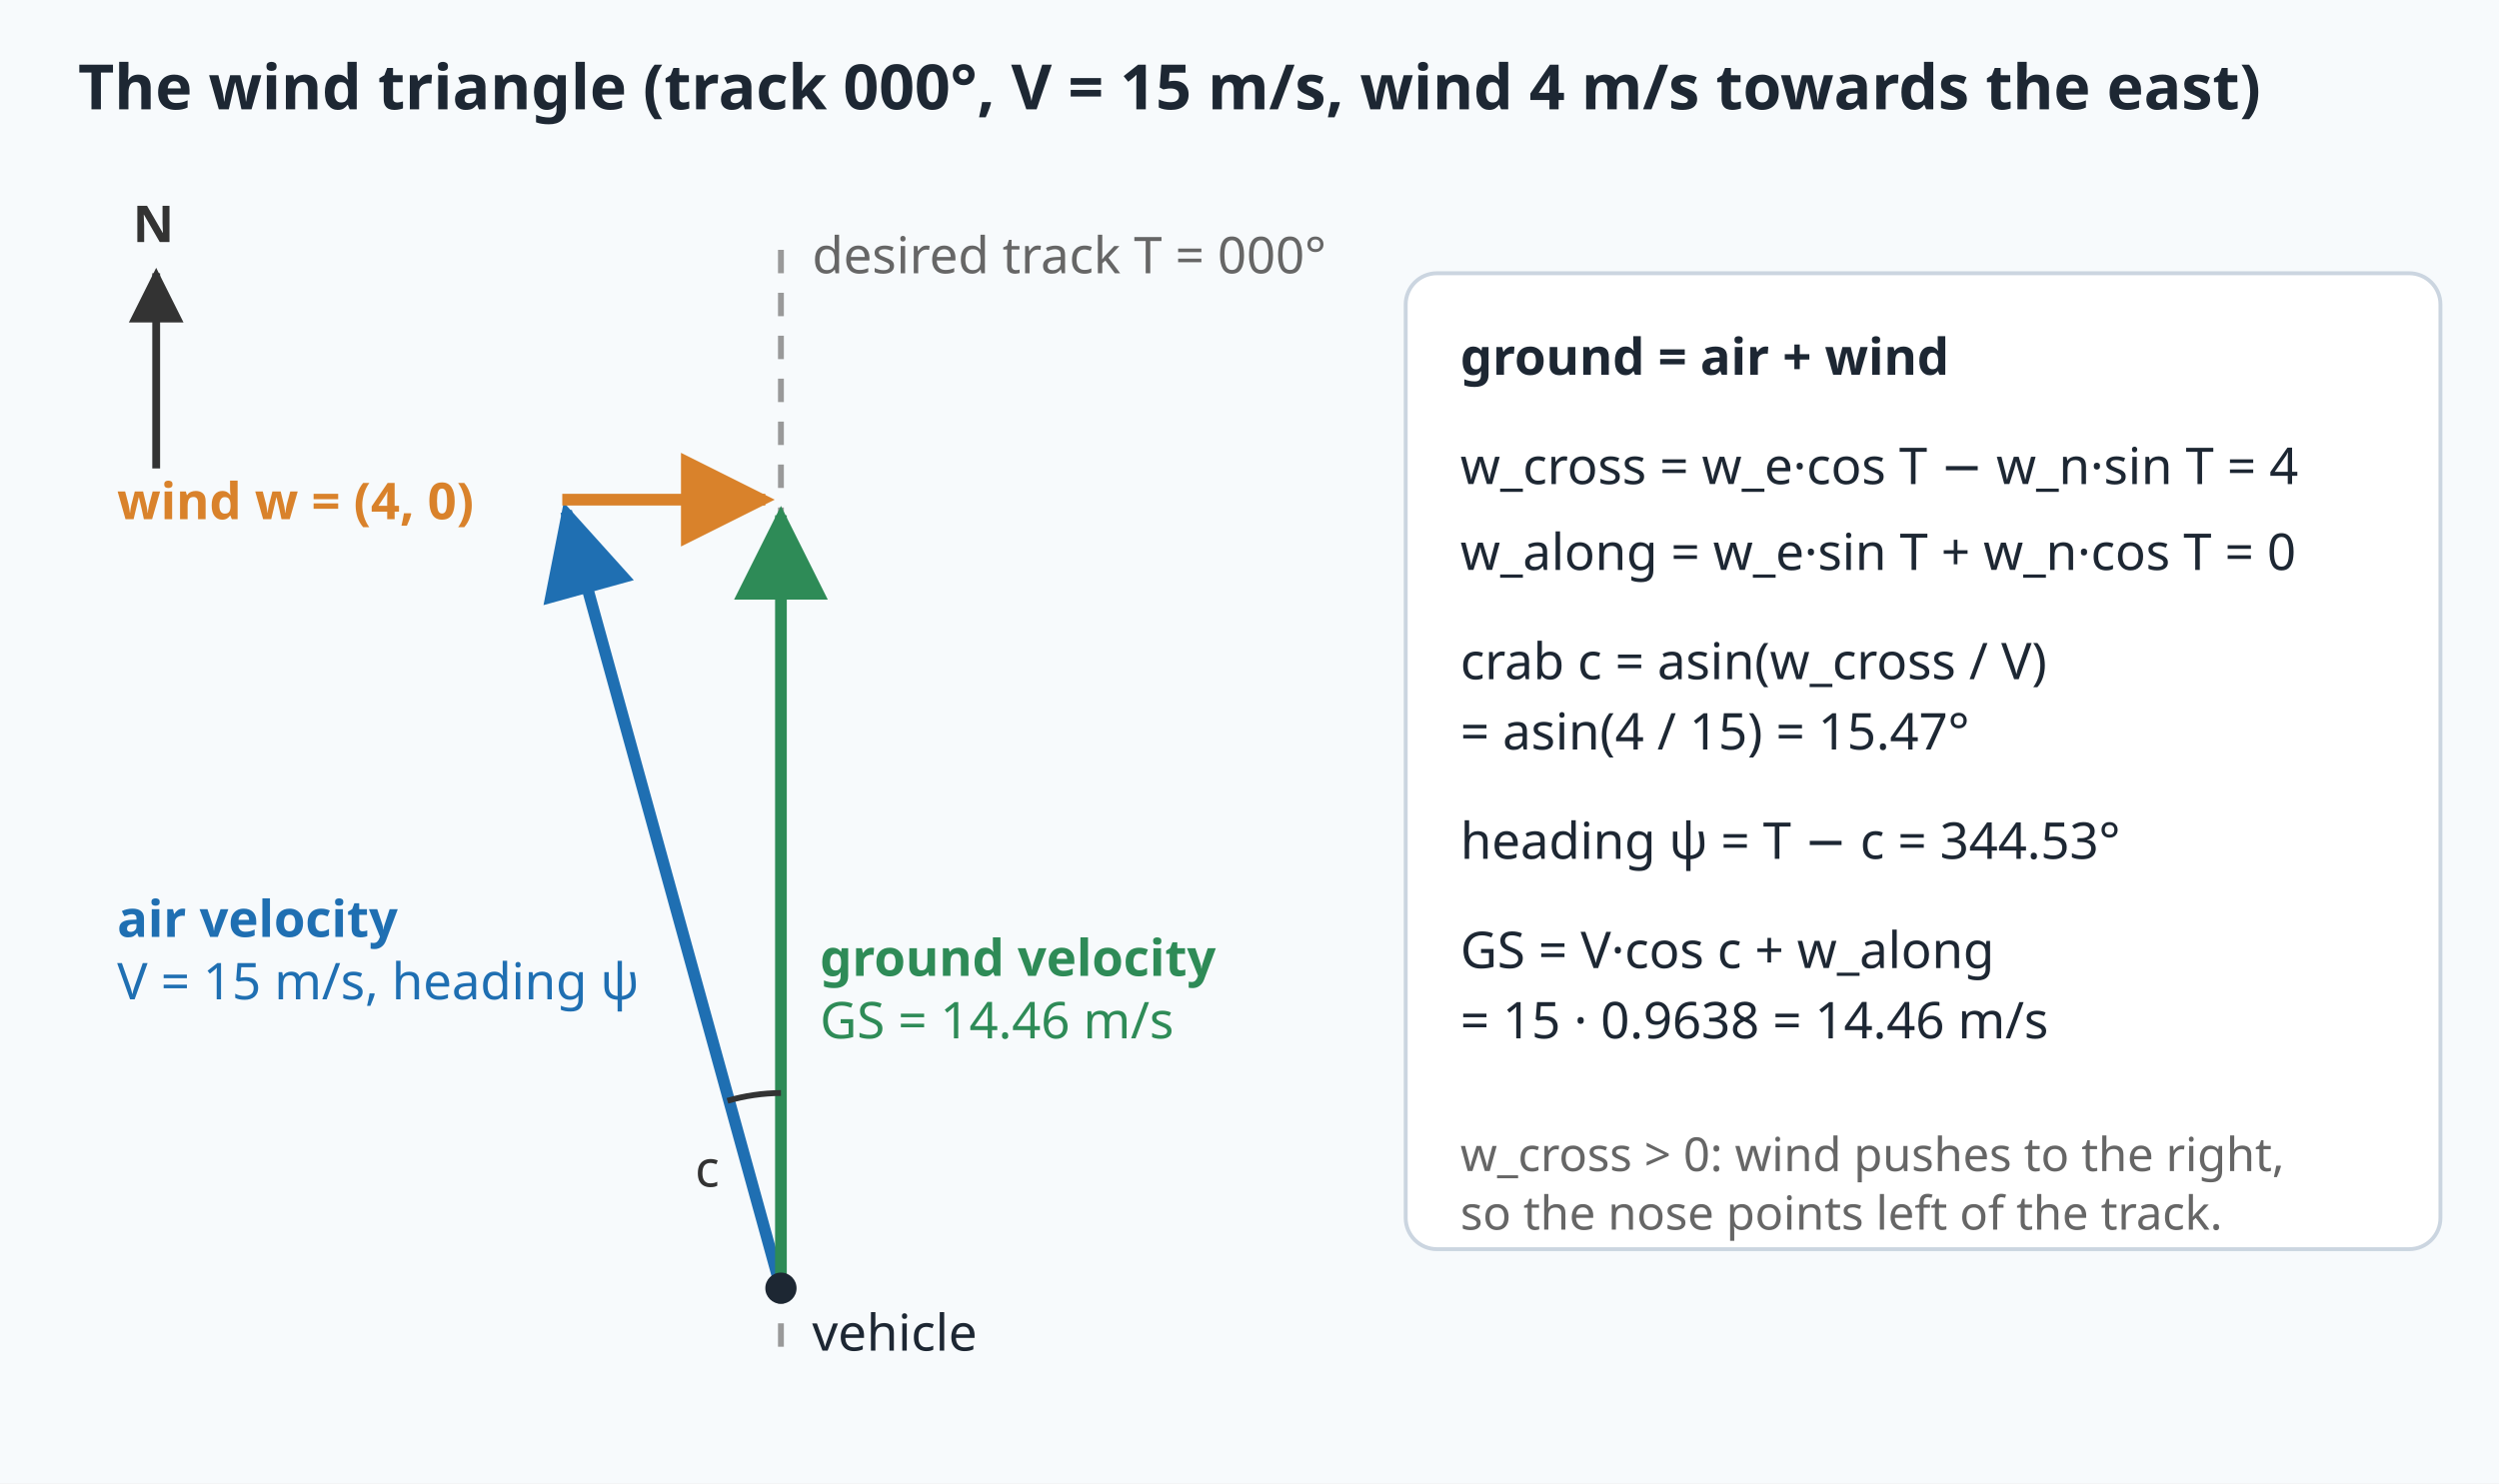
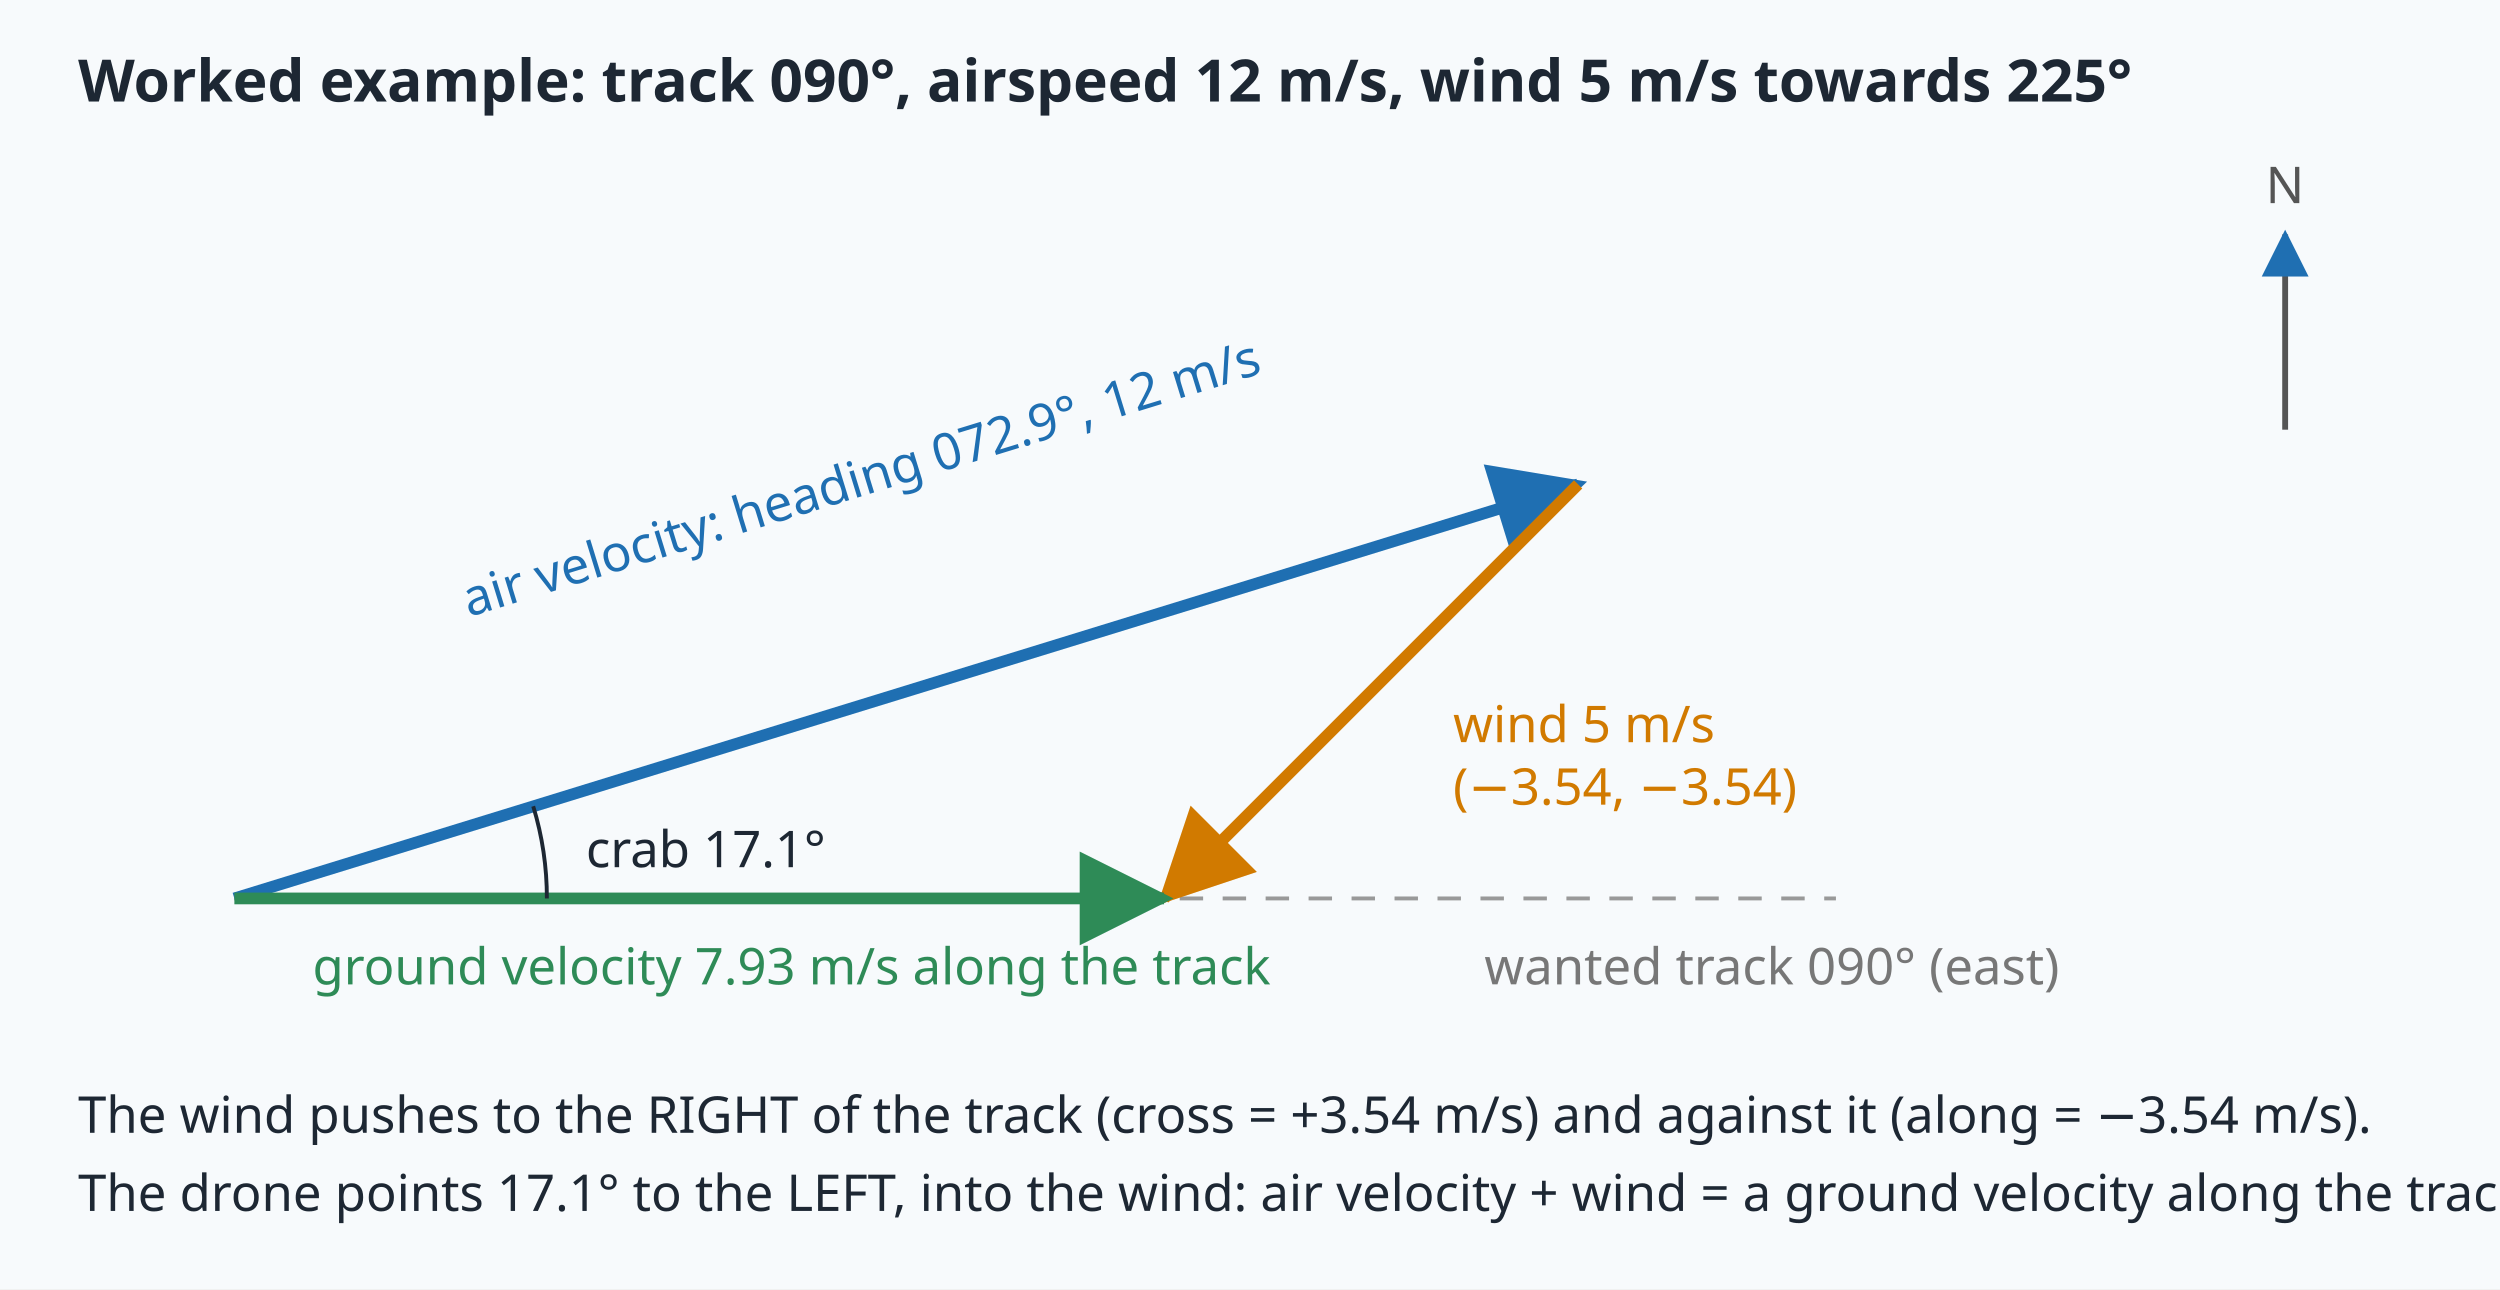
- <svg xmlns="http://www.w3.org/2000/svg" viewBox="0 0 640 380" font-family="sans-serif" font-size="13">
+ <svg xmlns="http://www.w3.org/2000/svg" viewBox="0 0 640 330" font-family="sans-serif" font-size="13">
  <defs>
-     <marker id="aB" viewBox="0 0 10 10" refX="9" refY="5" markerWidth="8" markerHeight="8" orient="auto">
+     <marker id="b" viewBox="0 0 10 10" refX="9" refY="5" markerWidth="8" markerHeight="8" orient="auto">
      <path d="M0 0 L10 5 L0 10 Z" fill="#1f6fb2" />
    </marker>
-     <marker id="aO" viewBox="0 0 10 10" refX="9" refY="5" markerWidth="8" markerHeight="8" orient="auto">
-       <path d="M0 0 L10 5 L0 10 Z" fill="#d9822b" />
+     <marker id="o" viewBox="0 0 10 10" refX="9" refY="5" markerWidth="8" markerHeight="8" orient="auto">
+       <path d="M0 0 L10 5 L0 10 Z" fill="#d17a00" />
    </marker>
-     <marker id="aG" viewBox="0 0 10 10" refX="9" refY="5" markerWidth="8" markerHeight="8" orient="auto">
+     <marker id="g" viewBox="0 0 10 10" refX="9" refY="5" markerWidth="8" markerHeight="8" orient="auto">
      <path d="M0 0 L10 5 L0 10 Z" fill="#2e8b57" />
    </marker>
-     <marker id="aK" viewBox="0 0 10 10" refX="9" refY="5" markerWidth="7" markerHeight="7" orient="auto">
-       <path d="M0 0 L10 5 L0 10 Z" fill="#333" />
-     </marker>
  </defs>
-   <rect width="640" height="380" fill="#f7fafc" />
-   <text x="20" y="28" font-size="16" font-weight="bold" fill="#1d2733">The wind triangle (track 000°, V = 15 m/s, wind 4 m/s towards the east)</text>
-   <line x1="40" y1="120" x2="40" y2="70" stroke="#333" stroke-width="2" marker-end="url(#aK)" />
-   <text x="34" y="62" font-weight="bold" fill="#333">N</text>
-   <line x1="200" y1="345" x2="200" y2="60" stroke="#999" stroke-width="1.5" stroke-dasharray="6 5" />
-   <text x="208" y="70" fill="#666">desired track T = 000°</text>
-   <line x1="200" y1="330" x2="145" y2="131" stroke="#1f6fb2" stroke-width="3" marker-end="url(#aB)" />
-   <text x="30" y="240" fill="#1f6fb2" font-weight="bold">air velocity</text>
-   <text x="30" y="256" fill="#1f6fb2">V = 15 m/s, heading ψ</text>
-   <line x1="144" y1="128" x2="196" y2="128" stroke="#d9822b" stroke-width="3" marker-end="url(#aO)" />
-   <text x="30" y="133" fill="#d9822b" font-weight="bold">wind w = (4, 0)</text>
-   <line x1="200" y1="330" x2="200" y2="132" stroke="#2e8b57" stroke-width="3" marker-end="url(#aG)" />
-   <text x="210" y="250" fill="#2e8b57" font-weight="bold">ground velocity</text>
-   <text x="210" y="266" fill="#2e8b57">GS = 14.46 m/s</text>
-   <path d="M200 280 A50 50 0 0 0 186.3 282" fill="none" stroke="#333" stroke-width="1.5" />
-   <text x="178" y="304" fill="#333">c</text>
-   <circle cx="200" cy="330" r="4" fill="#1d2733" />
-   <text x="208" y="346" fill="#1d2733">vehicle</text>
-   <rect x="360" y="70" width="265" height="250" rx="8" fill="#ffffff" stroke="#cbd5e0" />
-   <text x="374" y="96" font-weight="bold" fill="#1d2733">ground = air + wind</text>
-   <text x="374" y="124" fill="#1d2733">w_cross = w_e·cos T − w_n·sin T = 4</text>
-   <text x="374" y="146" fill="#1d2733">w_along = w_e·sin T + w_n·cos T = 0</text>
-   <text x="374" y="174" fill="#1d2733">crab c = asin(w_cross / V)</text>
-   <text x="374" y="192" fill="#1d2733">        = asin(4 / 15) = 15.47°</text>
-   <text x="374" y="220" fill="#1d2733">heading ψ = T − c = 344.53°</text>
-   <text x="374" y="248" fill="#1d2733">GS = V·cos c + w_along</text>
-   <text x="374" y="266" fill="#1d2733">     = 15 · 0.9638 = 14.46 m/s</text>
-   <text x="374" y="300" fill="#666" font-size="12">w_cross &gt; 0: wind pushes to the right,</text>
-   <text x="374" y="315" fill="#666" font-size="12">so the nose points left of the track.</text>
+   <rect width="640" height="330" fill="#f7fafc" />
+   <text x="20" y="26" font-size="15" font-weight="bold" fill="#1d2733">Worked example: track 090°, airspeed 12 m/s, wind 5 m/s towards 225°</text>
+   <line x1="585" y1="110" x2="585" y2="60" stroke="#555" stroke-width="1.5" marker-end="url(#b)" />
+   <text x="580" y="52" fill="#555">N</text>
+   <line x1="60" y1="230" x2="470" y2="230" stroke="#999" stroke-dasharray="6 5" />
+   <text x="380" y="252" fill="#777">wanted track 090° (east)</text>
+   <line x1="60" y1="230" x2="404" y2="124" stroke="#1f6fb2" stroke-width="3" marker-end="url(#b)" />
+   <text x="120" y="158" fill="#1f6fb2" transform="rotate(-17.1 120 158)">air velocity: heading 072.9°, 12 m/s</text>
+   <line x1="404" y1="124" x2="298" y2="230" stroke="#d17a00" stroke-width="3" marker-end="url(#o)" />
+   <text x="372" y="190" fill="#d17a00">wind 5 m/s</text>
+   <text x="372" y="206" fill="#d17a00">(−3.54, −3.54)</text>
+   <line x1="60" y1="230" x2="298" y2="230" stroke="#2e8b57" stroke-width="3" marker-end="url(#g)" />
+   <text x="80" y="252" fill="#2e8b57">ground velocity 7.93 m/s along the track</text>
+   <path d="M 140 230 A 80 80 0 0 0 136.5 206.4" fill="none" stroke="#1d2733" />
+   <text x="150" y="222" fill="#1d2733">crab 17.1°</text>
+   <text x="20" y="290" fill="#1d2733">The wind pushes to the RIGHT of the track (cross = +3.54 m/s) and against it (along = −3.54 m/s).</text>
+   <text x="20" y="310" fill="#1d2733">The drone points 17.1° to the LEFT, into the wind: air velocity + wind = a ground velocity along the track.</text>
</svg>
